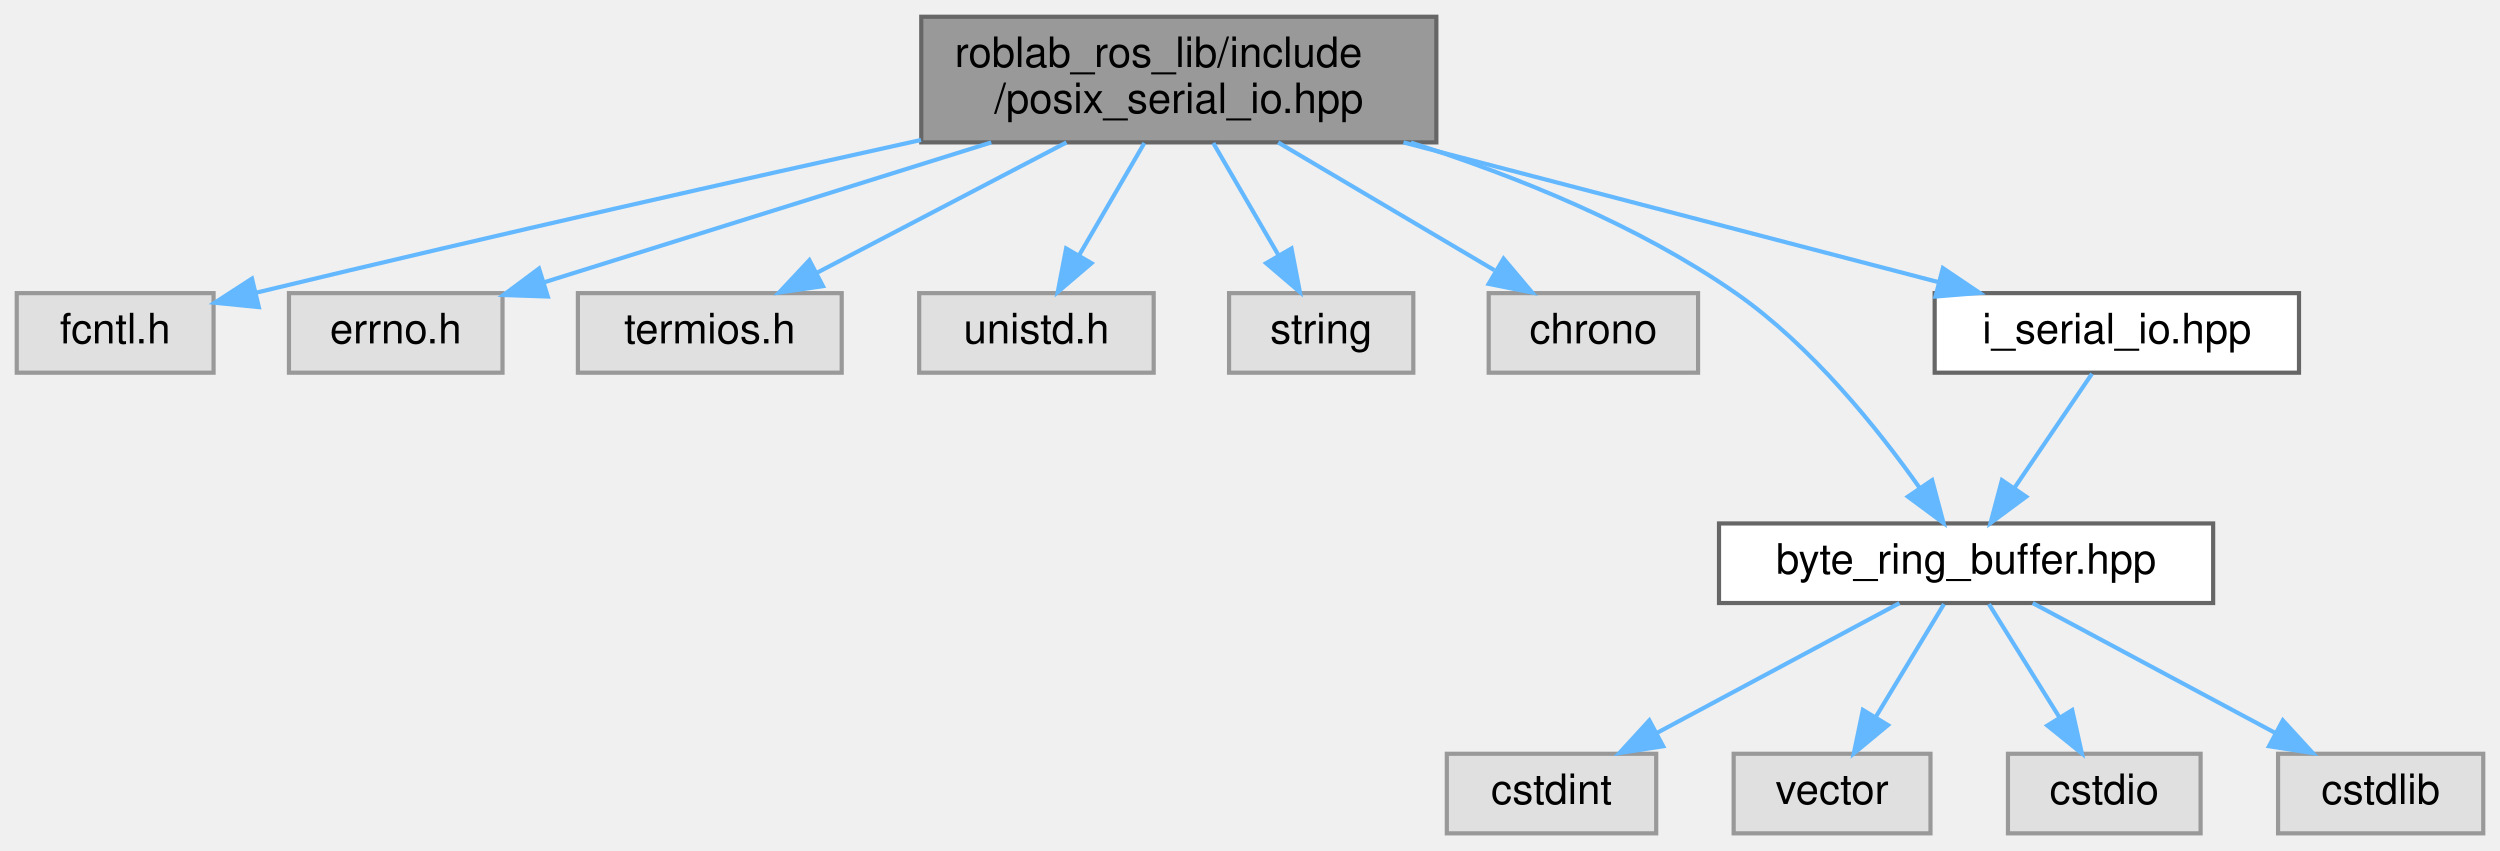
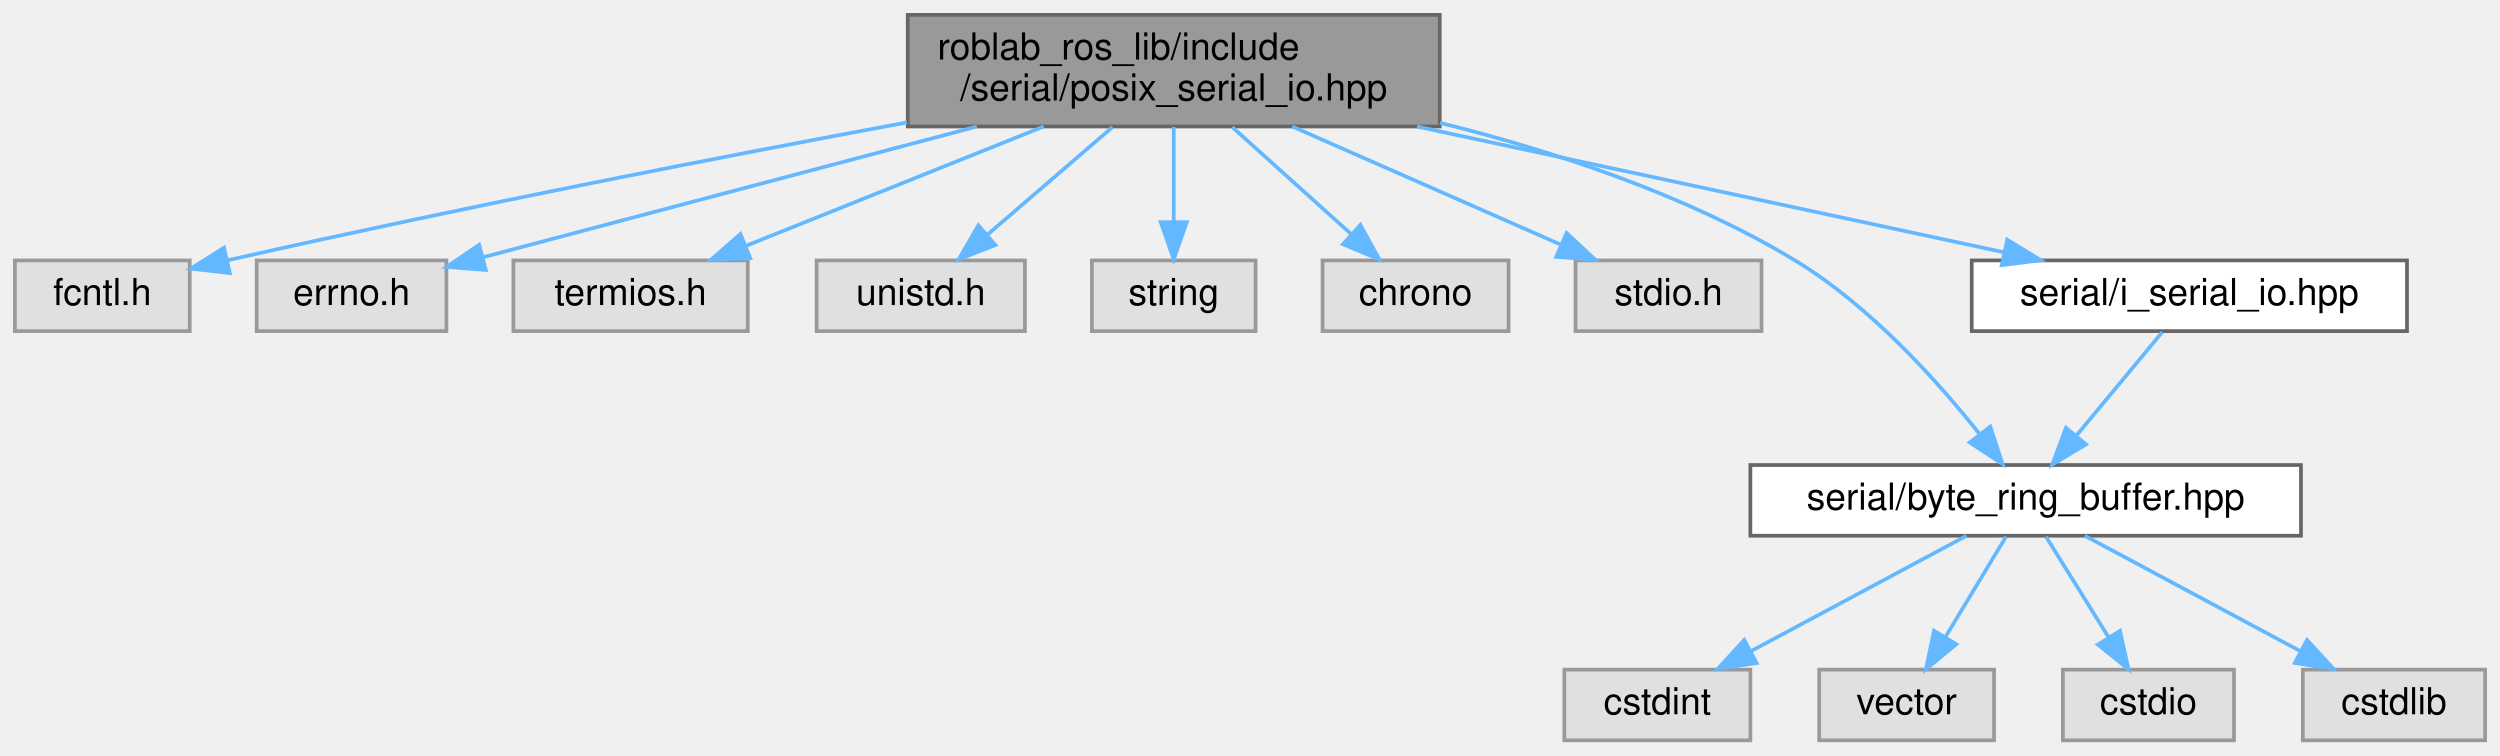
- <svg xmlns="http://www.w3.org/2000/svg" xmlns:xlink="http://www.w3.org/1999/xlink" width="597pt" height="203pt" viewBox="0.00 0.00 597.00 203.00">
+ <svg xmlns="http://www.w3.org/2000/svg" xmlns:xlink="http://www.w3.org/1999/xlink" width="672pt" height="203pt" viewBox="0.00 0.00 672.00 203.00">
  <g id="graph0" class="graph" transform="scale(1 1) rotate(0) translate(4 199)">
    <g id="node1" class="node">
      <g id="a_node1">
        <a xlink:title="Ubuntuシリアル通信IOライブラリ">
-           <polygon fill="#999999" stroke="#666666" points="339,-195 216,-195 216,-165 339,-165 339,-195" />
-           <text text-anchor="start" x="224" y="-183" font-family="Helvetica,sans-Serif" font-size="10.00">roblab_ros_lib/include</text>
-           <text text-anchor="middle" x="277.5" y="-172" font-family="Helvetica,sans-Serif" font-size="10.00">/posix_serial_io.hpp</text>
+           <polygon fill="#999999" stroke="#666666" points="383,-195 240,-195 240,-165 383,-165 383,-195" />
+           <text text-anchor="start" x="248" y="-183" font-family="Helvetica,sans-Serif" font-size="10.00">roblab_ros_lib/include</text>
+           <text text-anchor="middle" x="311.5" y="-172" font-family="Helvetica,sans-Serif" font-size="10.00">/serial/posix_serial_io.hpp</text>
        </a>
      </g>
    </g>
    <g id="node2" class="node">
      <g id="a_node2">
        <a xlink:title=" ">
          <polygon fill="#e0e0e0" stroke="#999999" points="47,-129 0,-129 0,-110 47,-110 47,-129" />
          <text text-anchor="middle" x="23.5" y="-117" font-family="Helvetica,sans-Serif" font-size="10.00">fcntl.h</text>
        </a>
      </g>
    </g>
    <g id="edge1" class="edge">
-       <path fill="none" stroke="#63b8ff" d="M215.94,-165.58C173.88,-156.3 116.64,-143.44 57.21,-129.12" />
-       <polygon fill="#63b8ff" stroke="#63b8ff" points="57.81,-125.66 47.27,-126.71 56.17,-132.47 57.81,-125.66" />
+       <path fill="none" stroke="#63b8ff" d="M239.82,-166.1C190.99,-157.05 124.66,-144.23 57.21,-129.05" />
+       <polygon fill="#63b8ff" stroke="#63b8ff" points="57.78,-125.59 47.25,-126.8 56.23,-132.42 57.78,-125.59" />
    </g>
    <g id="node3" class="node">
      <g id="a_node3">
        <a xlink:title=" ">
          <polygon fill="#e0e0e0" stroke="#999999" points="116,-129 65,-129 65,-110 116,-110 116,-129" />
          <text text-anchor="middle" x="90.5" y="-117" font-family="Helvetica,sans-Serif" font-size="10.00">errno.h</text>
        </a>
      </g>
    </g>
    <g id="edge2" class="edge">
-       <path fill="none" stroke="#63b8ff" d="M232.71,-164.99C199.99,-154.75 156.24,-141.07 125.94,-131.59" />
-       <polygon fill="#63b8ff" stroke="#63b8ff" points="126.81,-128.19 116.22,-128.55 124.72,-134.87 126.81,-128.19" />
+       <path fill="none" stroke="#63b8ff" d="M258.56,-164.99C217.54,-154.13 161.82,-139.38 126.01,-129.9" />
+       <polygon fill="#63b8ff" stroke="#63b8ff" points="126.58,-126.43 116.02,-127.25 124.79,-133.2 126.58,-126.43" />
    </g>
    <g id="node4" class="node">
      <g id="a_node4">
        <a xlink:title=" ">
          <polygon fill="#e0e0e0" stroke="#999999" points="197,-129 134,-129 134,-110 197,-110 197,-129" />
          <text text-anchor="middle" x="165.5" y="-117" font-family="Helvetica,sans-Serif" font-size="10.00">termios.h</text>
        </a>
      </g>
    </g>
    <g id="edge3" class="edge">
-       <path fill="none" stroke="#63b8ff" d="M250.67,-164.99C232.65,-155.58 209.04,-143.24 191.25,-133.95" />
-       <polygon fill="#63b8ff" stroke="#63b8ff" points="192.52,-130.67 182.04,-129.14 189.28,-136.87 192.52,-130.67" />
+       <path fill="none" stroke="#63b8ff" d="M276.53,-164.99C252.17,-155.23 219.97,-142.33 196.53,-132.93" />
+       <polygon fill="#63b8ff" stroke="#63b8ff" points="197.65,-129.61 187.06,-129.14 195.04,-136.11 197.65,-129.61" />
    </g>
    <g id="node5" class="node">
      <g id="a_node5">
        <a xlink:title=" ">
          <polygon fill="#e0e0e0" stroke="#999999" points="271.5,-129 215.5,-129 215.5,-110 271.5,-110 271.5,-129" />
          <text text-anchor="middle" x="243.5" y="-117" font-family="Helvetica,sans-Serif" font-size="10.00">unistd.h</text>
        </a>
      </g>
    </g>
    <g id="edge4" class="edge">
-       <path fill="none" stroke="#63b8ff" d="M269.27,-164.84C264.59,-156.78 258.68,-146.62 253.7,-138.06" />
-       <polygon fill="#63b8ff" stroke="#63b8ff" points="256.65,-136.15 248.59,-129.27 250.59,-139.67 256.65,-136.15" />
+       <path fill="none" stroke="#63b8ff" d="M295.04,-164.84C284.87,-156.09 271.81,-144.85 261.38,-135.88" />
+       <polygon fill="#63b8ff" stroke="#63b8ff" points="263.55,-133.13 253.69,-129.27 258.99,-138.44 263.55,-133.13" />
    </g>
    <g id="node6" class="node">
      <g id="a_node6">
        <a xlink:title=" ">
          <polygon fill="#e0e0e0" stroke="#999999" points="333.5,-129 289.5,-129 289.5,-110 333.5,-110 333.5,-129" />
          <text text-anchor="middle" x="311.5" y="-117" font-family="Helvetica,sans-Serif" font-size="10.00">string</text>
        </a>
      </g>
    </g>
    <g id="edge5" class="edge">
-       <path fill="none" stroke="#63b8ff" d="M285.73,-164.84C290.41,-156.78 296.32,-146.62 301.3,-138.06" />
-       <polygon fill="#63b8ff" stroke="#63b8ff" points="304.41,-139.67 306.41,-129.27 298.35,-136.15 304.41,-139.67" />
+       <path fill="none" stroke="#63b8ff" d="M311.5,-164.84C311.5,-157.21 311.5,-147.7 311.5,-139.45" />
+       <polygon fill="#63b8ff" stroke="#63b8ff" points="315,-139.27 311.5,-129.27 308,-139.27 315,-139.27" />
    </g>
    <g id="node7" class="node">
      <g id="a_node7">
        <a xlink:title=" ">
          <polygon fill="#e0e0e0" stroke="#999999" points="401.5,-129 351.5,-129 351.5,-110 401.5,-110 401.5,-129" />
          <text text-anchor="middle" x="376.5" y="-117" font-family="Helvetica,sans-Serif" font-size="10.00">chrono</text>
        </a>
      </g>
    </g>
    <g id="edge6" class="edge">
-       <path fill="none" stroke="#63b8ff" d="M301.21,-164.99C316.85,-155.75 337.24,-143.7 352.86,-134.47" />
-       <polygon fill="#63b8ff" stroke="#63b8ff" points="355.05,-137.24 361.88,-129.14 351.49,-131.21 355.05,-137.24" />
+       <path fill="none" stroke="#63b8ff" d="M327.23,-164.84C336.86,-156.17 349.19,-145.08 359.11,-136.15" />
+       <polygon fill="#63b8ff" stroke="#63b8ff" points="361.67,-138.56 366.76,-129.27 356.99,-133.35 361.67,-138.56" />
    </g>
    <g id="node8" class="node">
      <g id="a_node8">
-         <a xlink:href="byte__ring__buffer_8hpp.html" target="_top" xlink:title="シリアル通信用リングバッファー">
-           <polygon fill="white" stroke="#666666" points="524.5,-74 406.5,-74 406.5,-55 524.5,-55 524.5,-74" />
-           <text text-anchor="middle" x="465.5" y="-62" font-family="Helvetica,sans-Serif" font-size="10.00">byte_ring_buffer.hpp</text>
+         <a xlink:title=" ">
+           <polygon fill="#e0e0e0" stroke="#999999" points="469.5,-129 419.5,-129 419.5,-110 469.5,-110 469.5,-129" />
+           <text text-anchor="middle" x="444.5" y="-117" font-family="Helvetica,sans-Serif" font-size="10.00">stdio.h</text>
        </a>
      </g>
    </g>
    <g id="edge7" class="edge">
-       <path fill="none" stroke="#63b8ff" d="M332.91,-164.96C358.02,-156.95 387.22,-145.21 410.5,-129 428.56,-116.42 444.45,-96.6 454.44,-82.45" />
-       <polygon fill="#63b8ff" stroke="#63b8ff" points="457.39,-84.34 460.12,-74.1 451.6,-80.4 457.39,-84.34" />
+       <path fill="none" stroke="#63b8ff" d="M343.36,-164.99C365.35,-155.31 394.35,-142.56 415.66,-133.18" />
+       <polygon fill="#63b8ff" stroke="#63b8ff" points="417.11,-136.37 424.86,-129.14 414.3,-129.96 417.11,-136.37" />
+     </g>
+     <g id="node9" class="node">
+       <g id="a_node9">
+         <a xlink:href="byte__ring__buffer_8hpp.html" target="_top" xlink:title="シリアル通信用リングバッファー">
+           <polygon fill="white" stroke="#666666" points="614.5,-74 466.5,-74 466.5,-55 614.5,-55 614.5,-74" />
+           <text text-anchor="middle" x="540.5" y="-62" font-family="Helvetica,sans-Serif" font-size="10.00">serial/byte_ring_buffer.hpp</text>
+         </a>
+       </g>
+     </g>
+     <g id="edge8" class="edge">
+       <path fill="none" stroke="#63b8ff" d="M383.05,-165.99C413.91,-158.31 449.5,-146.55 478.5,-129 498.59,-116.85 516.73,-96.66 528.12,-82.32" />
+       <polygon fill="#63b8ff" stroke="#63b8ff" points="530.99,-84.33 534.3,-74.26 525.44,-80.06 530.99,-84.33" />
+     </g>
+     <g id="node14" class="node">
+       <g id="a_node14">
+         <a xlink:href="i__serial__io_8hpp.html" target="_top" xlink:title="シリアル通信IO抽象クラス">
+           <polygon fill="white" stroke="#666666" points="643,-129 526,-129 526,-110 643,-110 643,-129" />
+           <text text-anchor="middle" x="584.5" y="-117" font-family="Helvetica,sans-Serif" font-size="10.00">serial/i_serial_io.hpp</text>
+         </a>
+       </g>
+     </g>
+     <g id="edge13" class="edge">
+       <path fill="none" stroke="#63b8ff" d="M376.89,-164.99C425.33,-154.61 490.35,-140.68 534.63,-131.19" />
+       <polygon fill="#63b8ff" stroke="#63b8ff" points="535.54,-134.57 544.58,-129.05 534.07,-127.73 535.54,-134.57" />
+     </g>
+     <g id="node10" class="node">
+       <g id="a_node10">
+         <a xlink:title=" ">
+           <polygon fill="#e0e0e0" stroke="#999999" points="466.5,-19 416.5,-19 416.5,0 466.5,0 466.5,-19" />
+           <text text-anchor="middle" x="441.5" y="-7" font-family="Helvetica,sans-Serif" font-size="10.00">cstdint</text>
+         </a>
+       </g>
+     </g>
+     <g id="edge9" class="edge">
+       <path fill="none" stroke="#63b8ff" d="M524.59,-54.98C508.95,-46.61 484.84,-33.7 466.62,-23.95" />
+       <polygon fill="#63b8ff" stroke="#63b8ff" points="468.16,-20.8 457.7,-19.17 464.86,-26.98 468.16,-20.8" />
+     </g>
+     <g id="node11" class="node">
+       <g id="a_node11">
+         <a xlink:title=" ">
+           <polygon fill="#e0e0e0" stroke="#999999" points="532,-19 485,-19 485,0 532,0 532,-19" />
+           <text text-anchor="middle" x="508.5" y="-7" font-family="Helvetica,sans-Serif" font-size="10.00">vector</text>
+         </a>
+       </g>
+     </g>
+     <g id="edge10" class="edge">
+       <path fill="none" stroke="#63b8ff" d="M535.22,-54.75C530.79,-47.42 524.34,-36.73 518.88,-27.7" />
+       <polygon fill="#63b8ff" stroke="#63b8ff" points="521.85,-25.84 513.69,-19.09 515.86,-29.46 521.85,-25.84" />
+     </g>
+     <g id="node12" class="node">
+       <g id="a_node12">
+         <a xlink:title=" ">
+           <polygon fill="#e0e0e0" stroke="#999999" points="596.5,-19 550.5,-19 550.5,0 596.5,0 596.5,-19" />
+           <text text-anchor="middle" x="573.5" y="-7" font-family="Helvetica,sans-Serif" font-size="10.00">cstdio</text>
+         </a>
+       </g>
+     </g>
+     <g id="edge11" class="edge">
+       <path fill="none" stroke="#63b8ff" d="M545.95,-54.75C550.51,-47.42 557.17,-36.73 562.79,-27.7" />
+       <polygon fill="#63b8ff" stroke="#63b8ff" points="565.84,-29.43 568.15,-19.09 559.9,-25.73 565.84,-29.43" />
    </g>
    <g id="node13" class="node">
      <g id="a_node13">
-         <a xlink:href="i__serial__io_8hpp.html" target="_top" xlink:title="シリアル通信IO抽象クラス">
-           <polygon fill="white" stroke="#666666" points="545,-129 458,-129 458,-110 545,-110 545,-129" />
-           <text text-anchor="middle" x="501.5" y="-117" font-family="Helvetica,sans-Serif" font-size="10.00">i_serial_io.hpp</text>
+         <a xlink:title=" ">
+           <polygon fill="#e0e0e0" stroke="#999999" points="664,-19 615,-19 615,0 664,0 664,-19" />
+           <text text-anchor="middle" x="639.5" y="-7" font-family="Helvetica,sans-Serif" font-size="10.00">cstdlib</text>
        </a>
      </g>
    </g>
    <g id="edge12" class="edge">
-       <path fill="none" stroke="#63b8ff" d="M331.15,-164.99C370.31,-154.76 422.68,-141.09 458.96,-131.61" />
-       <polygon fill="#63b8ff" stroke="#63b8ff" points="459.96,-134.97 468.75,-129.05 458.19,-128.19 459.96,-134.97" />
+       <path fill="none" stroke="#63b8ff" d="M556.41,-54.98C572.05,-46.61 596.16,-33.7 614.38,-23.95" />
+       <polygon fill="#63b8ff" stroke="#63b8ff" points="616.14,-26.98 623.3,-19.17 612.84,-20.8 616.14,-26.98" />
    </g>
-     <g id="node9" class="node">
-       <g id="a_node9">
-         <a xlink:title=" ">
-           <polygon fill="#e0e0e0" stroke="#999999" points="391.5,-19 341.5,-19 341.5,0 391.5,0 391.5,-19" />
-           <text text-anchor="middle" x="366.5" y="-7" font-family="Helvetica,sans-Serif" font-size="10.00">cstdint</text>
-         </a>
-       </g>
-     </g>
-     <g id="edge8" class="edge">
-       <path fill="none" stroke="#63b8ff" d="M449.59,-54.98C433.95,-46.61 409.84,-33.7 391.62,-23.95" />
-       <polygon fill="#63b8ff" stroke="#63b8ff" points="393.16,-20.8 382.7,-19.17 389.86,-26.98 393.16,-20.8" />
-     </g>
-     <g id="node10" class="node">
-       <g id="a_node10">
-         <a xlink:title=" ">
-           <polygon fill="#e0e0e0" stroke="#999999" points="457,-19 410,-19 410,0 457,0 457,-19" />
-           <text text-anchor="middle" x="433.5" y="-7" font-family="Helvetica,sans-Serif" font-size="10.00">vector</text>
-         </a>
-       </g>
-     </g>
-     <g id="edge9" class="edge">
-       <path fill="none" stroke="#63b8ff" d="M460.22,-54.75C455.79,-47.42 449.34,-36.73 443.88,-27.7" />
-       <polygon fill="#63b8ff" stroke="#63b8ff" points="446.85,-25.84 438.69,-19.09 440.86,-29.46 446.85,-25.84" />
-     </g>
-     <g id="node11" class="node">
-       <g id="a_node11">
-         <a xlink:title=" ">
-           <polygon fill="#e0e0e0" stroke="#999999" points="521.5,-19 475.5,-19 475.5,0 521.5,0 521.5,-19" />
-           <text text-anchor="middle" x="498.5" y="-7" font-family="Helvetica,sans-Serif" font-size="10.00">cstdio</text>
-         </a>
-       </g>
-     </g>
-     <g id="edge10" class="edge">
-       <path fill="none" stroke="#63b8ff" d="M470.95,-54.75C475.51,-47.42 482.17,-36.73 487.79,-27.7" />
-       <polygon fill="#63b8ff" stroke="#63b8ff" points="490.84,-29.43 493.15,-19.09 484.9,-25.73 490.84,-29.43" />
-     </g>
-     <g id="node12" class="node">
-       <g id="a_node12">
-         <a xlink:title=" ">
-           <polygon fill="#e0e0e0" stroke="#999999" points="589,-19 540,-19 540,0 589,0 589,-19" />
-           <text text-anchor="middle" x="564.5" y="-7" font-family="Helvetica,sans-Serif" font-size="10.00">cstdlib</text>
-         </a>
-       </g>
-     </g>
-     <g id="edge11" class="edge">
-       <path fill="none" stroke="#63b8ff" d="M481.41,-54.98C497.05,-46.61 521.16,-33.7 539.38,-23.95" />
-       <polygon fill="#63b8ff" stroke="#63b8ff" points="541.14,-26.98 548.3,-19.17 537.84,-20.8 541.14,-26.98" />
-     </g>
-     <g id="edge13" class="edge">
-       <path fill="none" stroke="#63b8ff" d="M495.56,-109.75C490.52,-102.34 483.16,-91.5 476.99,-82.41" />
-       <polygon fill="#63b8ff" stroke="#63b8ff" points="479.85,-80.39 471.33,-74.09 474.06,-84.33 479.85,-80.39" />
+     <g id="edge14" class="edge">
+       <path fill="none" stroke="#63b8ff" d="M577.23,-109.75C570.96,-102.18 561.71,-91.05 554.07,-81.84" />
+       <polygon fill="#63b8ff" stroke="#63b8ff" points="556.71,-79.55 547.63,-74.09 551.33,-84.02 556.71,-79.55" />
    </g>
  </g>
</svg>
